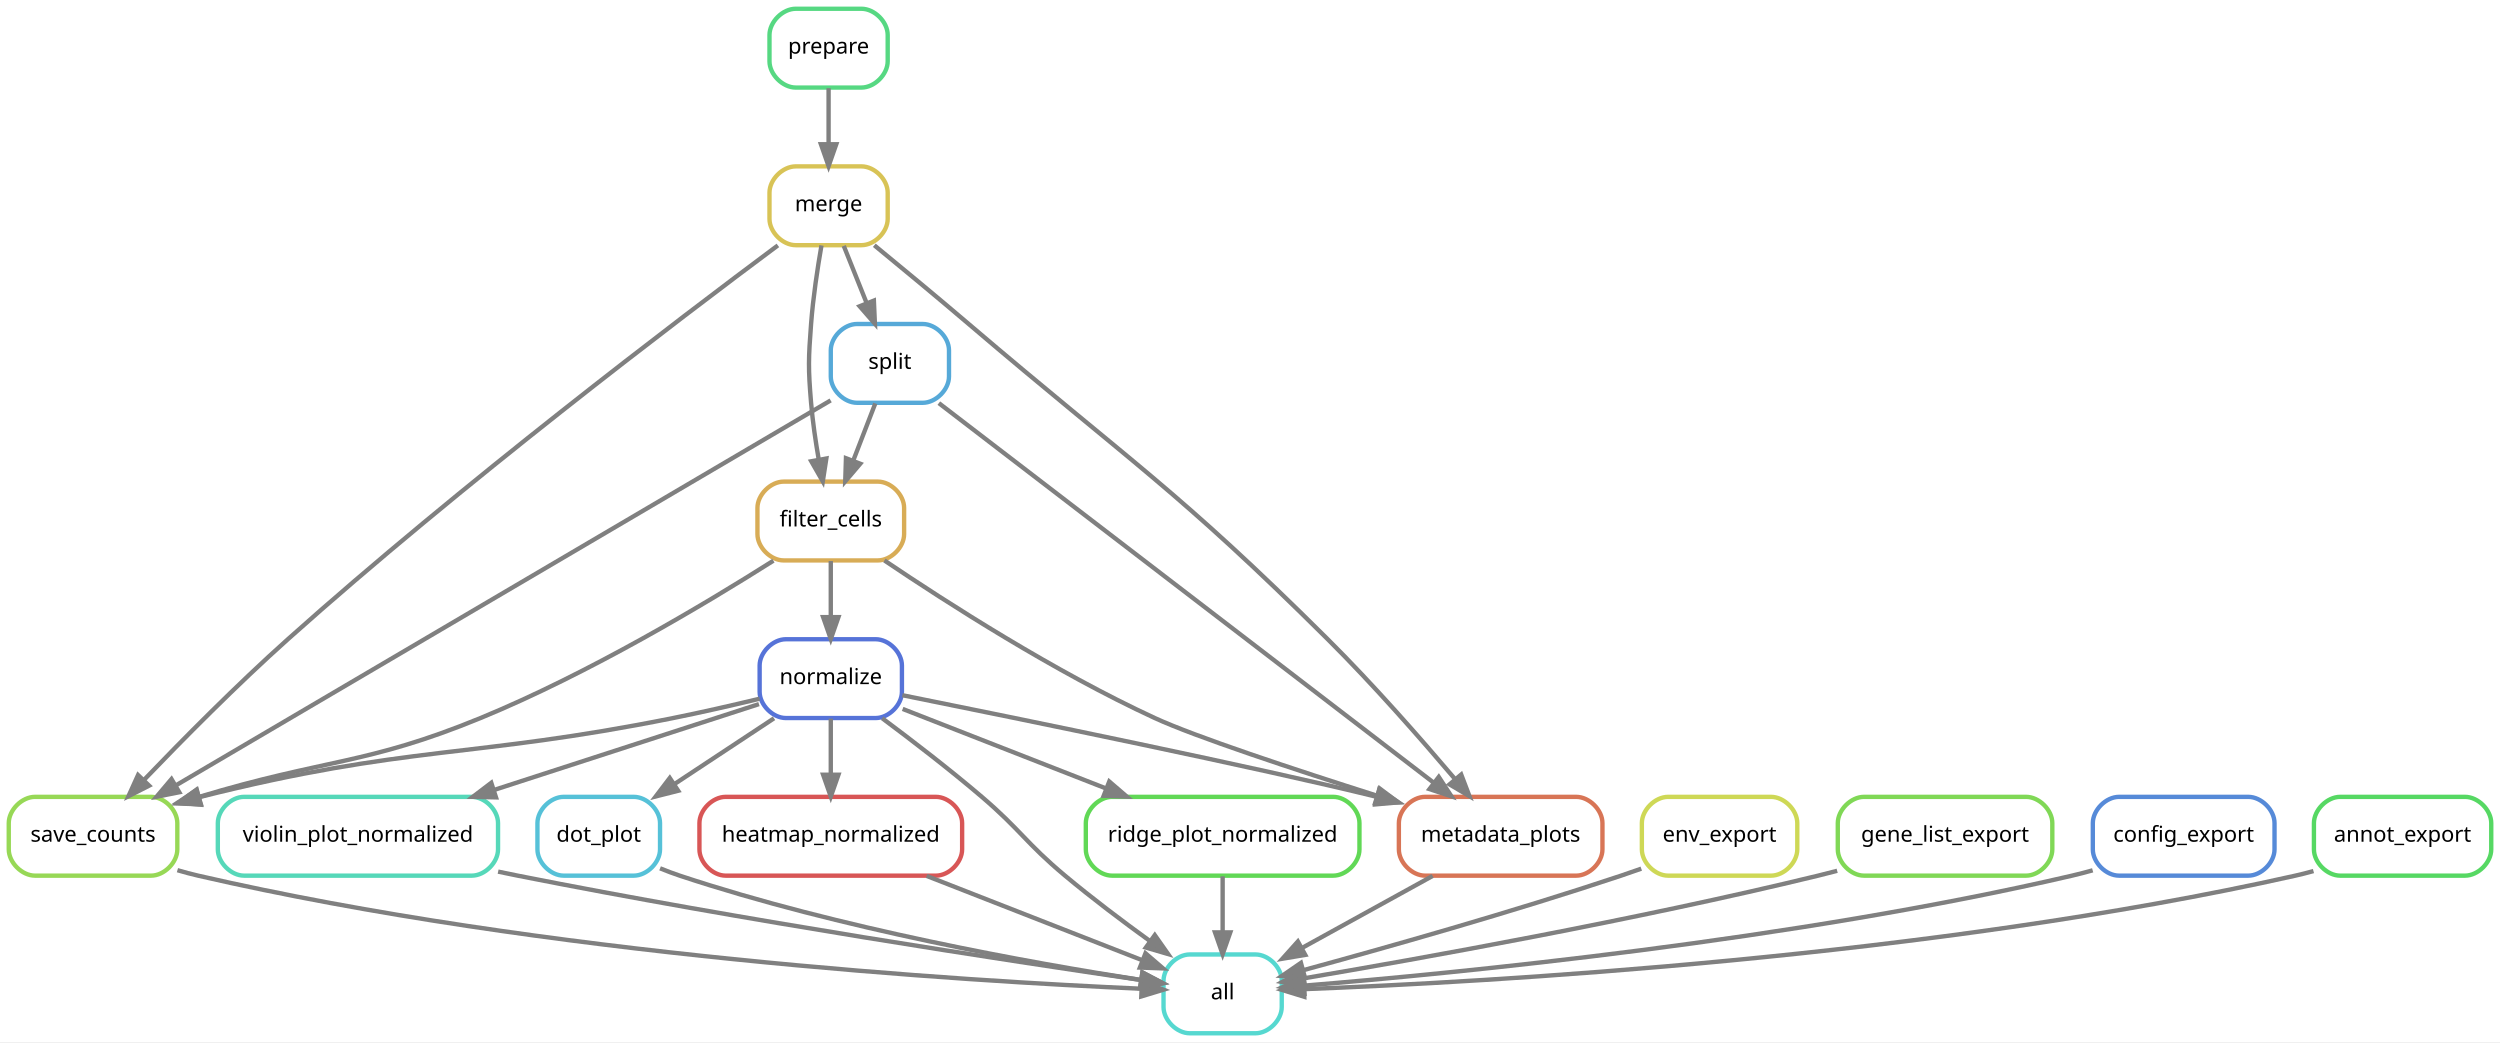
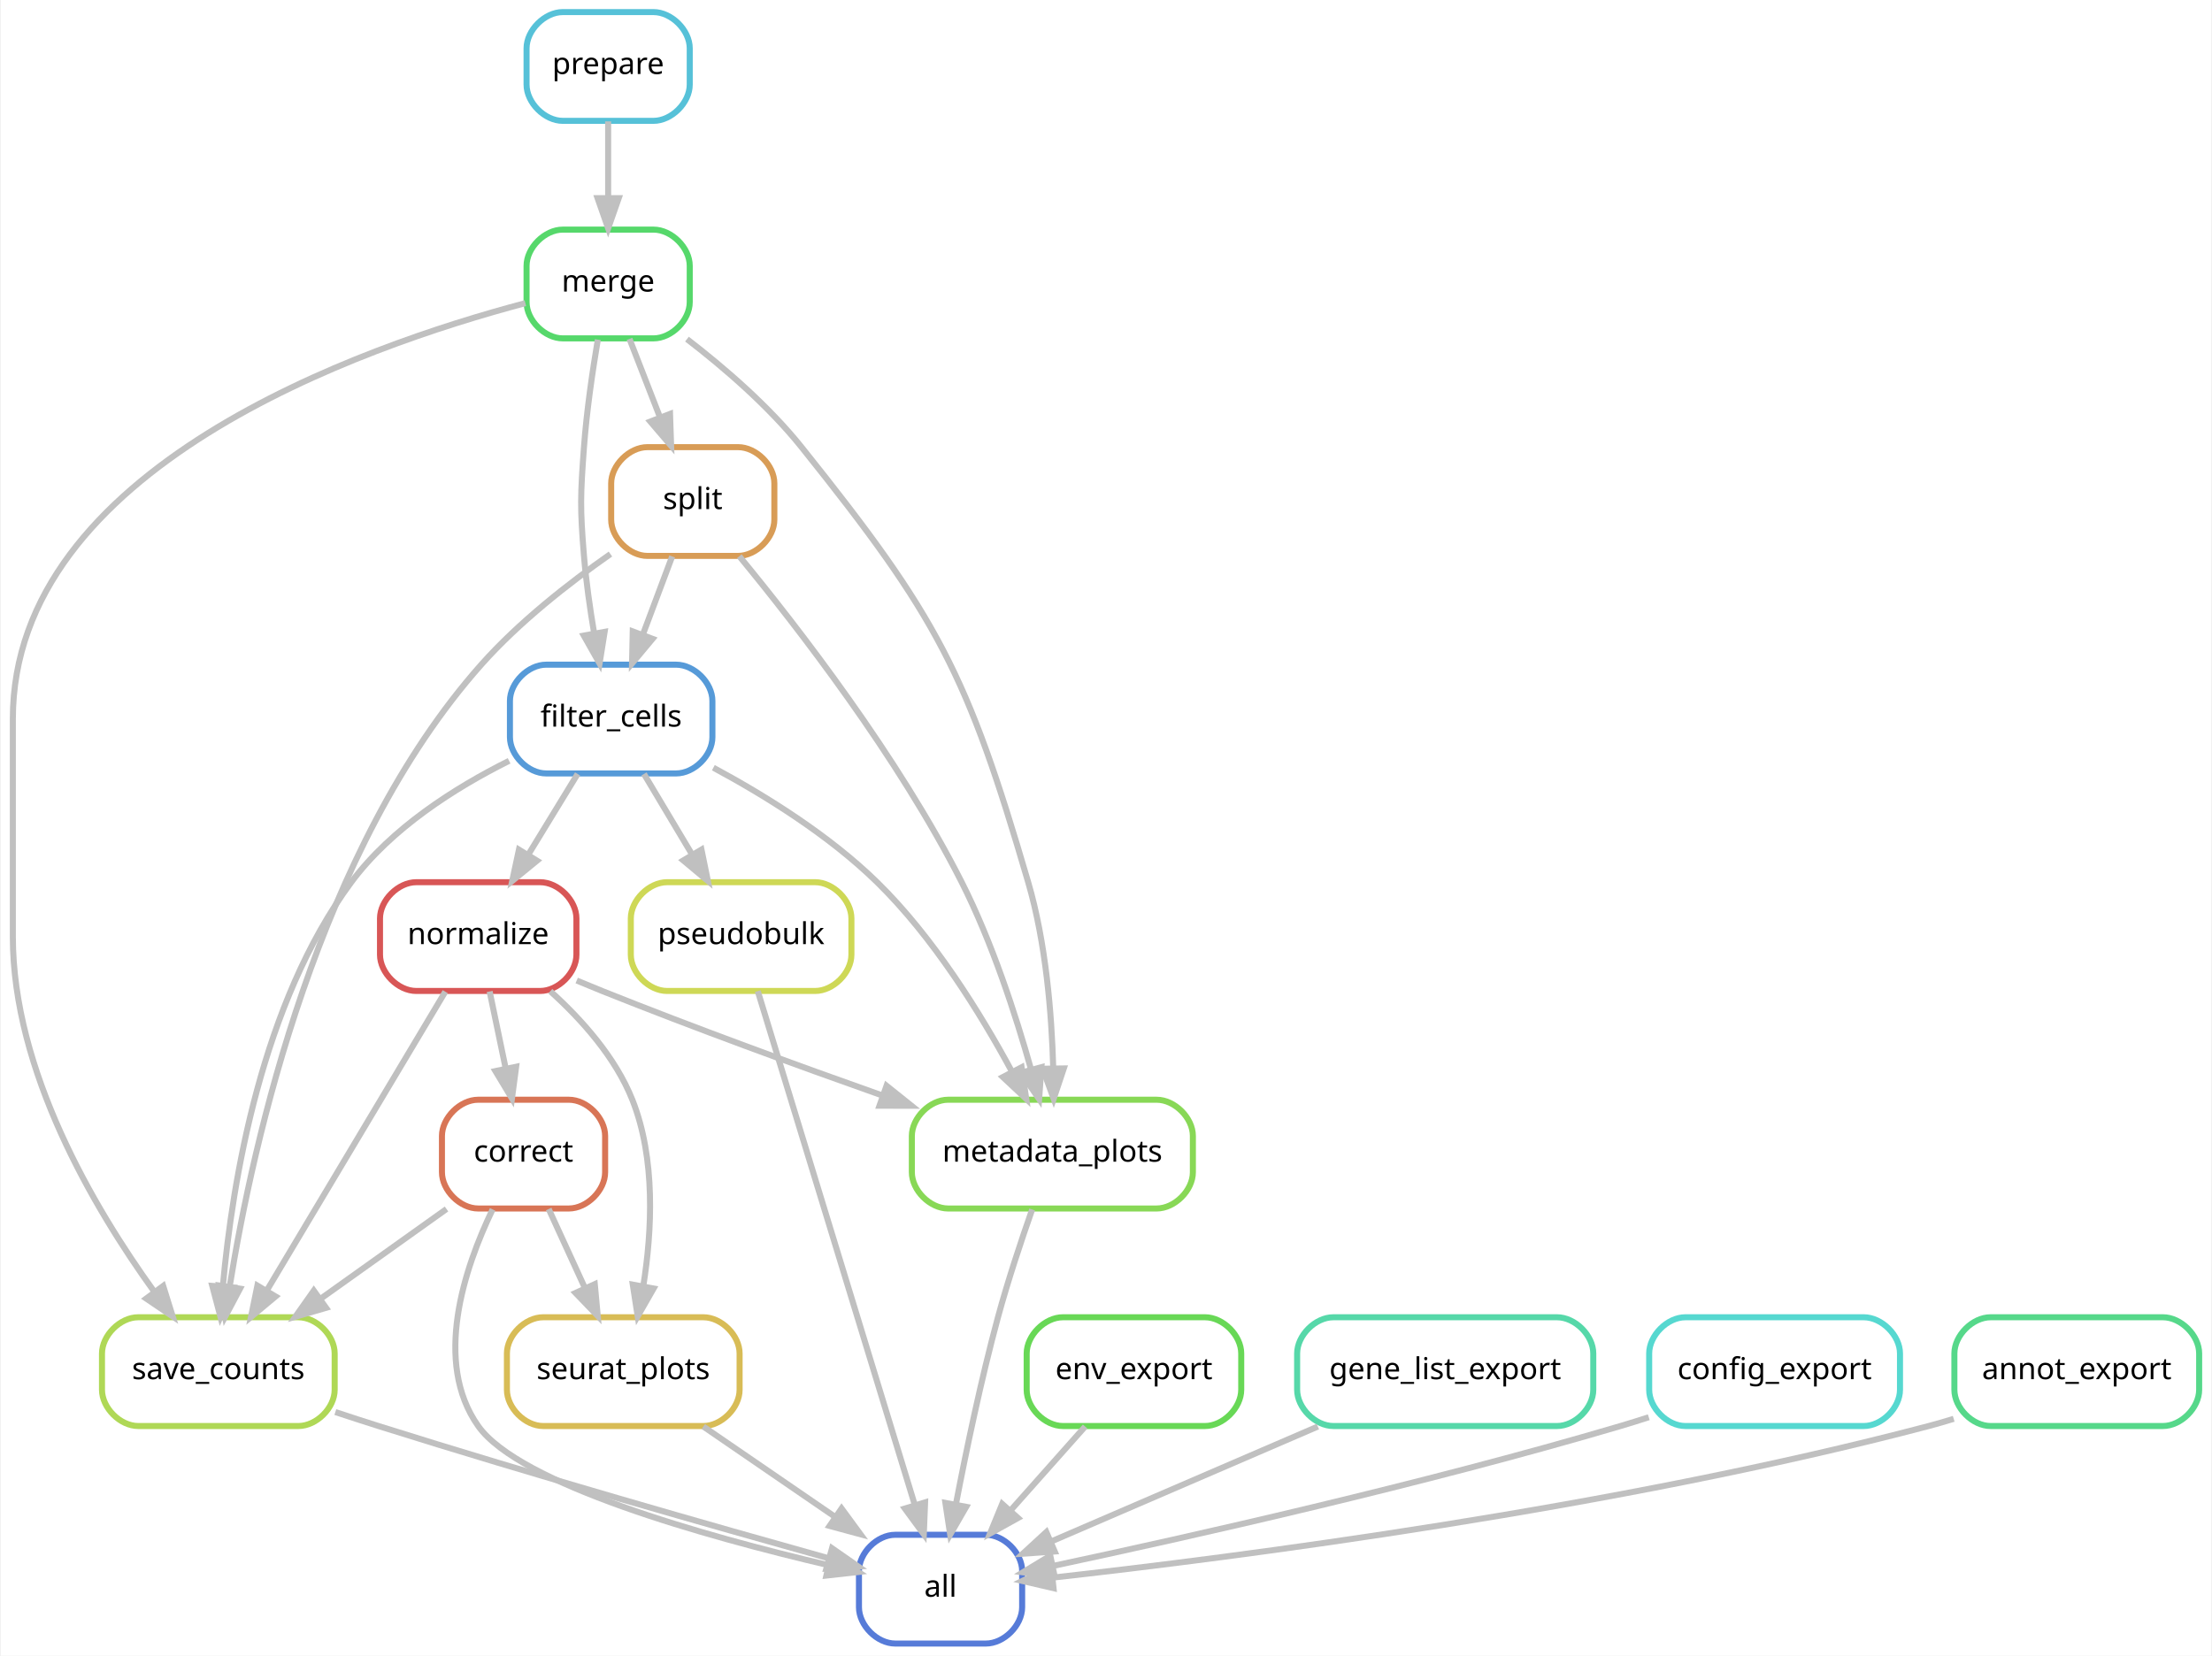
- <svg xmlns="http://www.w3.org/2000/svg" width="1142pt" height="476pt" viewBox="0.00 0.00 1142.00 476.00">
-   <g id="graph0" class="graph" transform="scale(1 1) rotate(0) translate(4 472)">
-     <polygon fill="white" stroke="transparent" points="-4,4 -4,-472 1138,-472 1138,4 -4,4" />
+ <svg xmlns="http://www.w3.org/2000/svg" width="732pt" height="548pt" viewBox="0.00 0.00 731.50 548.00">
+   <g id="graph0" class="graph" transform="scale(1 1) rotate(0) translate(4 544)">
+     <polygon fill="#ffffff" stroke="transparent" points="-4,4 -4,-544 727.5,-544 727.5,4 -4,4" />
    <g id="node1" class="node">
-       <path fill="none" stroke="#56d8d0" stroke-width="2" d="M569.5,-36C569.5,-36 539.5,-36 539.5,-36 533.5,-36 527.5,-30 527.5,-24 527.5,-24 527.5,-12 527.5,-12 527.5,-6 533.5,0 539.5,0 539.5,0 569.5,0 569.5,0 575.5,0 581.5,-6 581.5,-12 581.5,-12 581.5,-24 581.5,-24 581.5,-30 575.5,-36 569.5,-36" />
-       <text text-anchor="middle" x="554.5" y="-15.5" font-family="sans" font-size="10.00">all</text>
+       <path fill="none" stroke="#567bd8" stroke-width="2" d="M322,-36C322,-36 292,-36 292,-36 286,-36 280,-30 280,-24 280,-24 280,-12 280,-12 280,-6 286,0 292,0 292,0 322,0 322,0 328,0 334,-6 334,-12 334,-12 334,-24 334,-24 334,-30 328,-36 322,-36" />
+       <text text-anchor="middle" x="307" y="-15.5" font-family="sans" font-size="10.00" fill="#000000">all</text>
    </g>
    <g id="node2" class="node">
-       <path fill="none" stroke="#5673d8" stroke-width="2" d="M396,-180C396,-180 355,-180 355,-180 349,-180 343,-174 343,-168 343,-168 343,-156 343,-156 343,-150 349,-144 355,-144 355,-144 396,-144 396,-144 402,-144 408,-150 408,-156 408,-156 408,-168 408,-168 408,-174 402,-180 396,-180" />
-       <text text-anchor="middle" x="375.5" y="-159.5" font-family="sans" font-size="10.00">normalize</text>
+       <path fill="none" stroke="#d87556" stroke-width="2" d="M184,-180C184,-180 154,-180 154,-180 148,-180 142,-174 142,-168 142,-168 142,-156 142,-156 142,-150 148,-144 154,-144 154,-144 184,-144 184,-144 190,-144 196,-150 196,-156 196,-156 196,-168 196,-168 196,-174 190,-180 184,-180" />
+       <text text-anchor="middle" x="169" y="-159.5" font-family="sans" font-size="10.00" fill="#000000">correct</text>
+     </g>
+     <g id="edge1" class="edge">
+       <path fill="none" stroke="#c0c0c0" stroke-width="2" d="M158.767,-143.701C149.372,-124.179 138.996,-93.207 154,-72 167.648,-52.709 229.127,-35.509 269.877,-25.946" />
+       <polygon fill="#c0c0c0" stroke="#c0c0c0" stroke-width="2" points="270.784,-29.329 279.749,-23.682 269.22,-22.506 270.784,-29.329" />
+     </g>
+     <g id="node8" class="node">
+       <path fill="none" stroke="#afd856" stroke-width="2" d="M94.5,-108C94.5,-108 41.5,-108 41.5,-108 35.5,-108 29.5,-102 29.5,-96 29.5,-96 29.5,-84 29.5,-84 29.5,-78 35.5,-72 41.5,-72 41.5,-72 94.5,-72 94.5,-72 100.5,-72 106.5,-78 106.5,-84 106.5,-84 106.5,-96 106.5,-96 106.5,-102 100.5,-108 94.5,-108" />
+       <text text-anchor="middle" x="68" y="-87.5" font-family="sans" font-size="10.00" fill="#000000">save_counts</text>
+     </g>
+     <g id="edge17" class="edge">
+       <path fill="none" stroke="#c0c0c0" stroke-width="2" d="M143.513,-143.831C130.834,-134.793 115.34,-123.748 101.695,-114.02" />
+       <polygon fill="#c0c0c0" stroke="#c0c0c0" stroke-width="2" points="103.653,-111.118 93.478,-108.163 99.59,-116.818 103.653,-111.118" />
+     </g>
+     <g id="node11" class="node">
+       <path fill="none" stroke="#d8bc56" stroke-width="2" d="M228.5,-108C228.5,-108 175.5,-108 175.5,-108 169.5,-108 163.5,-102 163.5,-96 163.5,-96 163.5,-84 163.5,-84 163.5,-78 169.5,-72 175.5,-72 175.5,-72 228.5,-72 228.5,-72 234.5,-72 240.5,-78 240.5,-84 240.5,-84 240.5,-96 240.5,-96 240.5,-102 234.5,-108 228.5,-108" />
+       <text text-anchor="middle" x="202" y="-87.5" font-family="sans" font-size="10.00" fill="#000000">seurat_plots</text>
+     </g>
+     <g id="edge27" class="edge">
+       <path fill="none" stroke="#c0c0c0" stroke-width="2" d="M177.327,-143.831C180.973,-135.877 185.331,-126.369 189.363,-117.572" />
+       <polygon fill="#c0c0c0" stroke="#c0c0c0" stroke-width="2" points="192.576,-118.962 193.561,-108.413 186.212,-116.046 192.576,-118.962" />
+     </g>
+     <g id="node3" class="node">
+       <path fill="none" stroke="#d85656" stroke-width="2" d="M174.5,-252C174.5,-252 133.5,-252 133.5,-252 127.5,-252 121.5,-246 121.5,-240 121.5,-240 121.5,-228 121.5,-228 121.5,-222 127.5,-216 133.5,-216 133.5,-216 174.5,-216 174.5,-216 180.5,-216 186.5,-222 186.5,-228 186.5,-228 186.5,-240 186.5,-240 186.5,-246 180.5,-252 174.5,-252" />
+       <text text-anchor="middle" x="154" y="-231.5" font-family="sans" font-size="10.00" fill="#000000">normalize</text>
+     </g>
+     <g id="edge10" class="edge">
+       <path fill="none" stroke="#c0c0c0" stroke-width="2" d="M157.785,-215.831C159.389,-208.131 161.297,-198.974 163.08,-190.417" />
+       <polygon fill="#c0c0c0" stroke="#c0c0c0" stroke-width="2" points="166.551,-190.917 165.164,-180.413 159.698,-189.489 166.551,-190.917" />
+     </g>
+     <g id="edge16" class="edge">
+       <path fill="none" stroke="#c0c0c0" stroke-width="2" d="M143.108,-215.762C128.181,-190.768 101.261,-145.692 84.03,-116.841" />
+       <polygon fill="#c0c0c0" stroke="#c0c0c0" stroke-width="2" points="86.936,-114.88 78.803,-108.09 80.926,-118.47 86.936,-114.88" />
+     </g>
+     <g id="node9" class="node">
+       <path fill="none" stroke="#88d856" stroke-width="2" d="M378.5,-180C378.5,-180 309.5,-180 309.5,-180 303.5,-180 297.5,-174 297.5,-168 297.5,-168 297.5,-156 297.5,-156 297.5,-150 303.5,-144 309.5,-144 309.5,-144 378.5,-144 378.5,-144 384.5,-144 390.5,-150 390.5,-156 390.5,-156 390.5,-168 390.5,-168 390.5,-174 384.5,-180 378.5,-180" />
+       <text text-anchor="middle" x="344" y="-159.5" font-family="sans" font-size="10.00" fill="#000000">metadata_plots</text>
+     </g>
+     <g id="edge22" class="edge">
+       <path fill="none" stroke="#c0c0c0" stroke-width="2" d="M186.592,-219.46C189.426,-218.266 192.257,-217.098 195,-216 225.391,-203.837 259.716,-191.316 287.754,-181.397" />
+       <polygon fill="#c0c0c0" stroke="#c0c0c0" stroke-width="2" points="289.123,-184.626 297.392,-178.002 286.797,-178.023 289.123,-184.626" />
+     </g>
+     <g id="edge26" class="edge">
+       <path fill="none" stroke="#c0c0c0" stroke-width="2" d="M177.849,-215.928C188.294,-206.504 199.426,-194.02 205,-180 212.774,-160.448 211.544,-136.579 208.63,-118.336" />
+       <polygon fill="#c0c0c0" stroke="#c0c0c0" stroke-width="2" points="212.038,-117.516 206.774,-108.32 205.155,-118.791 212.038,-117.516" />
+     </g>
+     <g id="node4" class="node">
+       <path fill="none" stroke="#569ad8" stroke-width="2" d="M219.5,-324C219.5,-324 176.5,-324 176.5,-324 170.5,-324 164.5,-318 164.5,-312 164.5,-312 164.5,-300 164.5,-300 164.5,-294 170.5,-288 176.5,-288 176.5,-288 219.5,-288 219.5,-288 225.5,-288 231.5,-294 231.5,-300 231.5,-300 231.5,-312 231.5,-312 231.5,-318 225.5,-324 219.5,-324" />
+       <text text-anchor="middle" x="198" y="-303.5" font-family="sans" font-size="10.00" fill="#000000">filter_cells</text>
+     </g>
+     <g id="edge11" class="edge">
+       <path fill="none" stroke="#c0c0c0" stroke-width="2" d="M186.897,-287.831C181.933,-279.708 175.978,-269.964 170.507,-261.012" />
+       <polygon fill="#c0c0c0" stroke="#c0c0c0" stroke-width="2" points="173.454,-259.121 165.253,-252.413 167.481,-262.771 173.454,-259.121" />
+     </g>
+     <g id="edge20" class="edge">
+       <path fill="none" stroke="#c0c0c0" stroke-width="2" d="M164.223,-292.175C146.264,-283.209 125.224,-269.849 112,-252 82.333,-211.958 72.667,-153.131 69.519,-118.479" />
+       <polygon fill="#c0c0c0" stroke="#c0c0c0" stroke-width="2" points="72.979,-117.828 68.709,-108.132 66,-118.375 72.979,-117.828" />
+     </g>
+     <g id="edge21" class="edge">
+       <path fill="none" stroke="#c0c0c0" stroke-width="2" d="M231.814,-289.902C249.308,-280.485 270.239,-267.417 286,-252 304.643,-233.764 320.272,-208.485 330.591,-189.36" />
+       <polygon fill="#c0c0c0" stroke="#c0c0c0" stroke-width="2" points="333.819,-190.74 335.356,-180.257 327.617,-187.494 333.819,-190.74" />
+     </g>
+     <g id="node10" class="node">
+       <path fill="none" stroke="#ced856" stroke-width="2" d="M265.5,-252C265.5,-252 216.5,-252 216.5,-252 210.5,-252 204.5,-246 204.5,-240 204.5,-240 204.5,-228 204.5,-228 204.5,-222 210.5,-216 216.5,-216 216.5,-216 265.5,-216 265.5,-216 271.5,-216 277.5,-222 277.5,-228 277.5,-228 277.5,-240 277.5,-240 277.5,-246 271.5,-252 265.5,-252" />
+       <text text-anchor="middle" x="241" y="-231.5" font-family="sans" font-size="10.00" fill="#000000">pseudobulk</text>
+     </g>
+     <g id="edge25" class="edge">
+       <path fill="none" stroke="#c0c0c0" stroke-width="2" d="M208.851,-287.831C213.702,-279.708 219.522,-269.964 224.868,-261.012" />
+       <polygon fill="#c0c0c0" stroke="#c0c0c0" stroke-width="2" points="227.881,-262.793 230.003,-252.413 221.871,-259.204 227.881,-262.793" />
+     </g>
+     <g id="node5" class="node">
+       <path fill="none" stroke="#56d86b" stroke-width="2" d="M212,-468C212,-468 182,-468 182,-468 176,-468 170,-462 170,-456 170,-456 170,-444 170,-444 170,-438 176,-432 182,-432 182,-432 212,-432 212,-432 218,-432 224,-438 224,-444 224,-444 224,-456 224,-456 224,-462 218,-468 212,-468" />
+       <text text-anchor="middle" x="197" y="-447.5" font-family="sans" font-size="10.00" fill="#000000">merge</text>
+     </g>
+     <g id="edge12" class="edge">
+       <path fill="none" stroke="#c0c0c0" stroke-width="2" d="M193.585,-431.58C191.829,-421.177 189.877,-407.909 189,-396 187.824,-380.043 187.68,-375.945 189,-360 189.695,-351.608 190.986,-342.558 192.379,-334.309" />
+       <polygon fill="#c0c0c0" stroke="#c0c0c0" stroke-width="2" points="195.835,-334.861 194.159,-324.4 188.946,-333.623 195.835,-334.861" />
+     </g>
+     <g id="node7" class="node">
+       <path fill="none" stroke="#d89c56" stroke-width="2" d="M240,-396C240,-396 210,-396 210,-396 204,-396 198,-390 198,-384 198,-384 198,-372 198,-372 198,-366 204,-360 210,-360 210,-360 240,-360 240,-360 246,-360 252,-366 252,-372 252,-372 252,-384 252,-384 252,-390 246,-396 240,-396" />
+       <text text-anchor="middle" x="225" y="-375.5" font-family="sans" font-size="10.00" fill="#000000">split</text>
+     </g>
+     <g id="edge15" class="edge">
+       <path fill="none" stroke="#c0c0c0" stroke-width="2" d="M204.066,-431.831C207.126,-423.962 210.778,-414.571 214.168,-405.853" />
+       <polygon fill="#c0c0c0" stroke="#c0c0c0" stroke-width="2" points="217.477,-407.002 217.839,-396.413 210.953,-404.465 217.477,-407.002" />
+     </g>
+     <g id="edge19" class="edge">
+       <path fill="none" stroke="#c0c0c0" stroke-width="2" d="M169.608,-443.661C115.478,-429.332 0,-389.034 0,-306 0,-306 0,-306 0,-234 0,-189.594 26.768,-144.225 46.715,-116.581" />
+       <polygon fill="#c0c0c0" stroke="#c0c0c0" stroke-width="2" points="49.749,-118.365 52.909,-108.252 44.133,-114.188 49.749,-118.365" />
+     </g>
+     <g id="edge23" class="edge">
+       <path fill="none" stroke="#c0c0c0" stroke-width="2" d="M223.081,-431.761C235.599,-422.123 250.189,-409.506 261,-396 306.096,-339.667 315.752,-321.261 336,-252 341.86,-231.956 343.788,-208.421 344.29,-190.446" />
+       <polygon fill="#c0c0c0" stroke="#c0c0c0" stroke-width="2" points="347.791,-190.364 344.44,-180.314 340.792,-190.261 347.791,-190.364" />
+     </g>
+     <g id="node6" class="node">
+       <path fill="none" stroke="#56c1d8" stroke-width="2" d="M212,-540C212,-540 182,-540 182,-540 176,-540 170,-534 170,-528 170,-528 170,-516 170,-516 170,-510 176,-504 182,-504 182,-504 212,-504 212,-504 218,-504 224,-510 224,-516 224,-516 224,-528 224,-528 224,-534 218,-540 212,-540" />
+       <text text-anchor="middle" x="197" y="-519.5" font-family="sans" font-size="10.00" fill="#000000">prepare</text>
+     </g>
+     <g id="edge14" class="edge">
+       <path fill="none" stroke="#c0c0c0" stroke-width="2" d="M197,-503.831C197,-496.131 197,-486.974 197,-478.417" />
+       <polygon fill="#c0c0c0" stroke="#c0c0c0" stroke-width="2" points="200.5,-478.413 197,-468.413 193.5,-478.413 200.5,-478.413" />
+     </g>
+     <g id="edge13" class="edge">
+       <path fill="none" stroke="#c0c0c0" stroke-width="2" d="M218.187,-359.831C215.236,-351.962 211.714,-342.571 208.445,-333.853" />
+       <polygon fill="#c0c0c0" stroke="#c0c0c0" stroke-width="2" points="211.693,-332.548 204.905,-324.413 205.139,-335.005 211.693,-332.548" />
+     </g>
+     <g id="edge18" class="edge">
+       <path fill="none" stroke="#c0c0c0" stroke-width="2" d="M197.76,-360.613C183.913,-350.923 167.432,-338.003 155,-324 100.96,-263.133 79.387,-165.642 71.728,-118.016" />
+       <polygon fill="#c0c0c0" stroke="#c0c0c0" stroke-width="2" points="75.184,-117.464 70.221,-108.103 68.264,-118.516 75.184,-117.464" />
+     </g>
+     <g id="edge24" class="edge">
+       <path fill="none" stroke="#c0c0c0" stroke-width="2" d="M240.404,-359.892C259.793,-336.35 293.084,-293.343 314,-252 324.053,-232.128 331.856,-208.14 336.981,-189.928" />
+       <polygon fill="#c0c0c0" stroke="#c0c0c0" stroke-width="2" points="340.377,-190.775 339.618,-180.208 333.622,-188.943 340.377,-190.775" />
+     </g>
+     <g id="edge4" class="edge">
+       <path fill="none" stroke="#c0c0c0" stroke-width="2" d="M106.721,-76.626C111.519,-75.035 116.365,-73.459 121,-72 172.305,-55.849 232.115,-38.799 269.77,-28.278" />
+       <polygon fill="#c0c0c0" stroke="#c0c0c0" stroke-width="2" points="271.084,-31.546 279.778,-25.491 269.206,-24.802 271.084,-31.546" />
+     </g>
+     <g id="edge9" class="edge">
+       <path fill="none" stroke="#c0c0c0" stroke-width="2" d="M337.311,-143.664C333.671,-133.286 329.26,-120.017 326,-108 320.434,-87.482 315.519,-63.966 312.083,-46.118" />
+       <polygon fill="#c0c0c0" stroke="#c0c0c0" stroke-width="2" points="315.481,-45.252 310.19,-36.073 308.602,-46.548 315.481,-45.252" />
    </g>
    <g id="edge5" class="edge">
-       <path fill="none" stroke="grey" stroke-width="2" d="M398.97,-143.92C412.55,-133.8 429.8,-120.55 444.5,-108 462.19,-92.89 464.65,-86.92 482.5,-72 494.79,-61.73 508.87,-51.12 521.3,-42.13" />
-       <polygon fill="grey" stroke="grey" stroke-width="2" points="523.51,-44.85 529.6,-36.18 519.43,-39.16 523.51,-44.85" />
+       <path fill="none" stroke="#c0c0c0" stroke-width="2" d="M246.514,-215.956C258.039,-178.235 284.75,-90.819 298.493,-45.84" />
+       <polygon fill="#c0c0c0" stroke="#c0c0c0" stroke-width="2" points="301.881,-46.731 301.456,-36.145 295.186,-44.686 301.881,-46.731" />
    </g>
-     <g id="node7" class="node">
-       <path fill="none" stroke="#97d856" stroke-width="2" d="M65,-108C65,-108 12,-108 12,-108 6,-108 0,-102 0,-96 0,-96 0,-84 0,-84 0,-78 6,-72 12,-72 12,-72 65,-72 65,-72 71,-72 77,-78 77,-84 77,-84 77,-96 77,-96 77,-102 71,-108 65,-108" />
-       <text text-anchor="middle" x="38.5" y="-87.5" font-family="sans" font-size="10.00">save_counts</text>
-     </g>
-     <g id="edge17" class="edge">
-       <path fill="none" stroke="grey" stroke-width="2" d="M342.99,-152.83C330.66,-149.86 316.47,-146.6 303.5,-144 210.74,-125.38 182.94,-131.95 86.92,-107.84" />
-       <polygon fill="grey" stroke="grey" stroke-width="2" points="87.65,-104.41 77.09,-105.33 85.91,-111.19 87.65,-104.41" />
-     </g>
-     <g id="node8" class="node">
-       <path fill="none" stroke="#d87556" stroke-width="2" d="M716,-108C716,-108 647,-108 647,-108 641,-108 635,-102 635,-96 635,-96 635,-84 635,-84 635,-78 641,-72 647,-72 647,-72 716,-72 716,-72 722,-72 728,-78 728,-84 728,-84 728,-96 728,-96 728,-102 722,-108 716,-108" />
-       <text text-anchor="middle" x="681.5" y="-87.5" font-family="sans" font-size="10.00">metadata_plots</text>
-     </g>
-     <g id="edge21" class="edge">
-       <path fill="none" stroke="grey" stroke-width="2" d="M408.19,-154.43C462.61,-143.45 570.45,-121.42 624.98,-107.98" />
-       <polygon fill="grey" stroke="grey" stroke-width="2" points="625.99,-111.33 634.83,-105.49 624.28,-104.55 625.99,-111.33" />
-     </g>
-     <g id="node9" class="node">
-       <path fill="none" stroke="#61d856" stroke-width="2" d="M605,-108C605,-108 504,-108 504,-108 498,-108 492,-102 492,-96 492,-96 492,-84 492,-84 492,-78 498,-72 504,-72 504,-72 605,-72 605,-72 611,-72 617,-78 617,-84 617,-84 617,-96 617,-96 617,-102 611,-108 605,-108" />
-       <text text-anchor="middle" x="554.5" y="-87.5" font-family="sans" font-size="10.00">ridge_plot_normalized</text>
-     </g>
-     <g id="edge25" class="edge">
-       <path fill="none" stroke="grey" stroke-width="2" d="M408.33,-148.16C434.29,-138.01 471.05,-123.64 501.21,-111.84" />
-       <polygon fill="grey" stroke="grey" stroke-width="2" points="502.71,-115.01 510.74,-108.11 500.16,-108.49 502.71,-115.01" />
-     </g>
-     <g id="node10" class="node">
-       <path fill="none" stroke="#56d8b9" stroke-width="2" d="M211.5,-108C211.5,-108 107.5,-108 107.5,-108 101.5,-108 95.5,-102 95.5,-96 95.5,-96 95.5,-84 95.5,-84 95.5,-78 101.5,-72 107.5,-72 107.5,-72 211.5,-72 211.5,-72 217.5,-72 223.5,-78 223.5,-84 223.5,-84 223.5,-96 223.5,-96 223.5,-102 217.5,-108 211.5,-108" />
-       <text text-anchor="middle" x="159.5" y="-87.5" font-family="sans" font-size="10.00">violin_plot_normalized</text>
-     </g>
-     <g id="edge26" class="edge">
-       <path fill="none" stroke="grey" stroke-width="2" d="M342.69,-150.37C310.64,-139.98 261.04,-123.91 221.53,-111.1" />
-       <polygon fill="grey" stroke="grey" stroke-width="2" points="222.57,-107.76 211.98,-108.01 220.42,-114.42 222.57,-107.76" />
-     </g>
-     <g id="node11" class="node">
-       <path fill="none" stroke="#56c1d8" stroke-width="2" d="M285.5,-108C285.5,-108 253.5,-108 253.5,-108 247.5,-108 241.5,-102 241.5,-96 241.5,-96 241.5,-84 241.5,-84 241.5,-78 247.5,-72 253.5,-72 253.5,-72 285.5,-72 285.5,-72 291.5,-72 297.5,-78 297.5,-84 297.5,-84 297.5,-96 297.5,-96 297.5,-102 291.5,-108 285.5,-108" />
-       <text text-anchor="middle" x="269.5" y="-87.5" font-family="sans" font-size="10.00">dot_plot</text>
-     </g>
-     <g id="edge27" class="edge">
-       <path fill="none" stroke="grey" stroke-width="2" d="M349.57,-143.88C335.84,-134.81 318.79,-123.55 303.96,-113.76" />
-       <polygon fill="grey" stroke="grey" stroke-width="2" points="305.8,-110.78 295.53,-108.19 301.95,-116.62 305.8,-110.78" />
+     <g id="edge3" class="edge">
+       <path fill="none" stroke="#c0c0c0" stroke-width="2" d="M228.496,-71.831C241.677,-62.793 257.785,-51.748 271.971,-42.02" />
+       <polygon fill="#c0c0c0" stroke="#c0c0c0" stroke-width="2" points="274.245,-44.705 280.512,-36.163 270.286,-38.932 274.245,-44.705" />
    </g>
    <g id="node12" class="node">
-       <path fill="none" stroke="#d85656" stroke-width="2" d="M423.5,-108C423.5,-108 327.5,-108 327.5,-108 321.5,-108 315.5,-102 315.5,-96 315.5,-96 315.5,-84 315.5,-84 315.5,-78 321.5,-72 327.5,-72 327.5,-72 423.5,-72 423.5,-72 429.5,-72 435.5,-78 435.5,-84 435.5,-84 435.5,-96 435.5,-96 435.5,-102 429.5,-108 423.5,-108" />
-       <text text-anchor="middle" x="375.5" y="-87.5" font-family="sans" font-size="10.00">heatmap_normalized</text>
+       <path fill="none" stroke="#68d856" stroke-width="2" d="M394.5,-108C394.5,-108 347.5,-108 347.5,-108 341.5,-108 335.5,-102 335.5,-96 335.5,-96 335.5,-84 335.5,-84 335.5,-78 341.5,-72 347.5,-72 347.5,-72 394.5,-72 394.5,-72 400.5,-72 406.5,-78 406.5,-84 406.5,-84 406.5,-96 406.5,-96 406.5,-102 400.5,-108 394.5,-108" />
+       <text text-anchor="middle" x="371" y="-87.5" font-family="sans" font-size="10.00" fill="#000000">env_export</text>
    </g>
-     <g id="edge28" class="edge">
-       <path fill="none" stroke="grey" stroke-width="2" d="M375.5,-143.7C375.5,-135.98 375.5,-126.71 375.5,-118.11" />
-       <polygon fill="grey" stroke="grey" stroke-width="2" points="379,-118.1 375.5,-108.1 372,-118.1 379,-118.1" />
+     <g id="edge2" class="edge">
+       <path fill="none" stroke="#c0c0c0" stroke-width="2" d="M354.85,-71.831C347.328,-63.369 338.243,-53.149 330.02,-43.897" />
+       <polygon fill="#c0c0c0" stroke="#c0c0c0" stroke-width="2" points="332.627,-41.562 323.367,-36.413 327.395,-46.213 332.627,-41.562" />
    </g>
-     <g id="node3" class="node">
-       <path fill="none" stroke="#d8ac56" stroke-width="2" d="M397,-252C397,-252 354,-252 354,-252 348,-252 342,-246 342,-240 342,-240 342,-228 342,-228 342,-222 348,-216 354,-216 354,-216 397,-216 397,-216 403,-216 409,-222 409,-228 409,-228 409,-240 409,-240 409,-246 403,-252 397,-252" />
-       <text text-anchor="middle" x="375.5" y="-231.5" font-family="sans" font-size="10.00">filter_cells</text>
+     <g id="node13" class="node">
+       <path fill="none" stroke="#56d8a9" stroke-width="2" d="M511,-108C511,-108 437,-108 437,-108 431,-108 425,-102 425,-96 425,-96 425,-84 425,-84 425,-78 431,-72 437,-72 437,-72 511,-72 511,-72 517,-72 523,-78 523,-84 523,-84 523,-96 523,-96 523,-102 517,-108 511,-108" />
+       <text text-anchor="middle" x="474" y="-87.5" font-family="sans" font-size="10.00" fill="#000000">gene_list_export</text>
    </g>
-     <g id="edge12" class="edge">
-       <path fill="none" stroke="grey" stroke-width="2" d="M375.5,-215.7C375.5,-207.98 375.5,-198.71 375.5,-190.11" />
-       <polygon fill="grey" stroke="grey" stroke-width="2" points="379,-190.1 375.5,-180.1 372,-190.1 379,-190.1" />
+     <g id="edge6" class="edge">
+       <path fill="none" stroke="#c0c0c0" stroke-width="2" d="M431.859,-71.831C404.698,-60.121 369.727,-45.044 343.708,-33.826" />
+       <polygon fill="#c0c0c0" stroke="#c0c0c0" stroke-width="2" points="344.777,-30.476 334.209,-29.731 342.006,-36.904 344.777,-30.476" />
    </g>
-     <g id="edge20" class="edge">
-       <path fill="none" stroke="grey" stroke-width="2" d="M349.29,-215.88C318.36,-196.28 264.89,-164.3 215.5,-144 163.24,-122.52 145.1,-125.55 86.89,-107.97" />
-       <polygon fill="grey" stroke="grey" stroke-width="2" points="87.78,-104.58 77.2,-104.96 85.71,-111.26 87.78,-104.58" />
+     <g id="node14" class="node">
+       <path fill="none" stroke="#56d8d0" stroke-width="2" d="M612.5,-108C612.5,-108 553.5,-108 553.5,-108 547.5,-108 541.5,-102 541.5,-96 541.5,-96 541.5,-84 541.5,-84 541.5,-78 547.5,-72 553.5,-72 553.5,-72 612.5,-72 612.5,-72 618.5,-72 624.5,-78 624.5,-84 624.5,-84 624.5,-96 624.5,-96 624.5,-102 618.5,-108 612.5,-108" />
+       <text text-anchor="middle" x="583" y="-87.5" font-family="sans" font-size="10.00" fill="#000000">config_export</text>
    </g>
-     <g id="edge24" class="edge">
-       <path fill="none" stroke="grey" stroke-width="2" d="M399.99,-215.99C428.62,-196.66 477.9,-165.05 523.5,-144 541.89,-135.51 587.41,-120.46 624.9,-108.56" />
-       <polygon fill="grey" stroke="grey" stroke-width="2" points="626.25,-111.8 634.73,-105.45 624.14,-105.13 626.25,-111.8" />
+     <g id="edge8" class="edge">
+       <path fill="none" stroke="#c0c0c0" stroke-width="2" d="M541.367,-74.91C538.209,-73.887 535.062,-72.905 532,-72 466.596,-52.666 388.984,-35.226 344.121,-25.671" />
+       <polygon fill="#c0c0c0" stroke="#c0c0c0" stroke-width="2" points="344.763,-22.23 334.255,-23.585 343.315,-29.078 344.763,-22.23" />
    </g>
-     <g id="node4" class="node">
-       <path fill="none" stroke="#d8c356" stroke-width="2" d="M389.5,-396C389.5,-396 359.5,-396 359.5,-396 353.5,-396 347.5,-390 347.5,-384 347.5,-384 347.5,-372 347.5,-372 347.5,-366 353.5,-360 359.5,-360 359.5,-360 389.5,-360 389.5,-360 395.5,-360 401.5,-366 401.5,-372 401.5,-372 401.5,-384 401.5,-384 401.5,-390 395.5,-396 389.5,-396" />
-       <text text-anchor="middle" x="374.5" y="-375.5" font-family="sans" font-size="10.00">merge</text>
-     </g>
-     <g id="edge13" class="edge">
-       <path fill="none" stroke="grey" stroke-width="2" d="M371.25,-359.89C369.45,-349.54 367.41,-336.06 366.5,-324 365.3,-308.04 365.16,-303.94 366.5,-288 367.22,-279.5 368.57,-270.31 370.01,-262.01" />
-       <polygon fill="grey" stroke="grey" stroke-width="2" points="373.47,-262.56 371.85,-252.09 366.59,-261.29 373.47,-262.56" />
-     </g>
-     <g id="node6" class="node">
-       <path fill="none" stroke="#56a9d8" stroke-width="2" d="M417.5,-324C417.5,-324 387.5,-324 387.5,-324 381.5,-324 375.5,-318 375.5,-312 375.5,-312 375.5,-300 375.5,-300 375.5,-294 381.5,-288 387.5,-288 387.5,-288 417.5,-288 417.5,-288 423.5,-288 429.5,-294 429.5,-300 429.5,-300 429.5,-312 429.5,-312 429.5,-318 423.5,-324 417.5,-324" />
-       <text text-anchor="middle" x="402.5" y="-303.5" font-family="sans" font-size="10.00">split</text>
-     </g>
-     <g id="edge16" class="edge">
-       <path fill="none" stroke="grey" stroke-width="2" d="M381.42,-359.7C384.57,-351.81 388.38,-342.3 391.88,-333.55" />
-       <polygon fill="grey" stroke="grey" stroke-width="2" points="395.19,-334.69 395.66,-324.1 388.69,-332.09 395.19,-334.69" />
-     </g>
-     <g id="edge18" class="edge">
-       <path fill="none" stroke="grey" stroke-width="2" d="M351.33,-359.9C306.74,-326.69 206.43,-250.54 127.5,-180 104.26,-159.23 79.29,-133.98 61.73,-115.69" />
-       <polygon fill="grey" stroke="grey" stroke-width="2" points="64.12,-113.12 54.69,-108.31 59.06,-117.96 64.12,-113.12" />
-     </g>
-     <g id="edge22" class="edge">
-       <path fill="none" stroke="grey" stroke-width="2" d="M395.38,-359.96C407.95,-349.65 424.23,-336.17 438.5,-324 512.31,-261.06 533.73,-248.4 602.5,-180 623.21,-159.41 645.13,-134.42 660.62,-116.17" />
-       <polygon fill="grey" stroke="grey" stroke-width="2" points="663.48,-118.2 667.25,-108.3 658.13,-113.69 663.48,-118.2" />
-     </g>
-     <g id="node5" class="node">
-       <path fill="none" stroke="#56d882" stroke-width="2" d="M389.5,-468C389.5,-468 359.5,-468 359.5,-468 353.5,-468 347.5,-462 347.5,-456 347.5,-456 347.5,-444 347.5,-444 347.5,-438 353.5,-432 359.5,-432 359.5,-432 389.5,-432 389.5,-432 395.5,-432 401.5,-438 401.5,-444 401.5,-444 401.5,-456 401.5,-456 401.5,-462 395.5,-468 389.5,-468" />
-       <text text-anchor="middle" x="374.5" y="-447.5" font-family="sans" font-size="10.00">prepare</text>
-     </g>
-     <g id="edge15" class="edge">
-       <path fill="none" stroke="grey" stroke-width="2" d="M374.5,-431.7C374.5,-423.98 374.5,-414.71 374.5,-406.11" />
-       <polygon fill="grey" stroke="grey" stroke-width="2" points="378,-406.1 374.5,-396.1 371,-406.1 378,-406.1" />
-     </g>
-     <g id="edge14" class="edge">
-       <path fill="none" stroke="grey" stroke-width="2" d="M395.83,-287.7C392.79,-279.81 389.12,-270.3 385.74,-261.55" />
-       <polygon fill="grey" stroke="grey" stroke-width="2" points="388.96,-260.17 382.1,-252.1 382.43,-262.69 388.96,-260.17" />
-     </g>
-     <g id="edge19" class="edge">
-       <path fill="none" stroke="grey" stroke-width="2" d="M375.44,-289.09C311.37,-251.42 150.26,-156.7 76.47,-113.32" />
-       <polygon fill="grey" stroke="grey" stroke-width="2" points="77.89,-110.1 67.5,-108.05 74.34,-116.13 77.89,-110.1" />
-     </g>
-     <g id="edge23" class="edge">
-       <path fill="none" stroke="grey" stroke-width="2" d="M424.86,-287.85C474.55,-249.74 594.22,-157.95 650.83,-114.52" />
-       <polygon fill="grey" stroke="grey" stroke-width="2" points="653.23,-117.1 659.03,-108.23 648.97,-111.54 653.23,-117.1" />
+     <g id="node15" class="node">
+       <path fill="none" stroke="#56d88a" stroke-width="2" d="M711.5,-108C711.5,-108 654.5,-108 654.5,-108 648.5,-108 642.5,-102 642.5,-96 642.5,-96 642.5,-84 642.5,-84 642.5,-78 648.5,-72 654.5,-72 654.5,-72 711.5,-72 711.5,-72 717.5,-72 723.5,-78 723.5,-84 723.5,-84 723.5,-96 723.5,-96 723.5,-102 717.5,-108 711.5,-108" />
+       <text text-anchor="middle" x="683" y="-87.5" font-family="sans" font-size="10.00" fill="#000000">annot_export</text>
    </g>
    <g id="edge7" class="edge">
-       <path fill="none" stroke="grey" stroke-width="2" d="M77.05,-74.5C80.22,-73.56 83.4,-72.71 86.5,-72 244.16,-35.65 437.69,-23.83 517.45,-20.34" />
-       <polygon fill="grey" stroke="grey" stroke-width="2" points="517.65,-23.83 527.49,-19.91 517.35,-16.84 517.65,-23.83" />
-     </g>
-     <g id="edge6" class="edge">
-       <path fill="none" stroke="grey" stroke-width="2" d="M650.43,-71.88C632.38,-61.93 609.56,-49.35 590.7,-38.95" />
-       <polygon fill="grey" stroke="grey" stroke-width="2" points="592.24,-35.81 581.8,-34.05 588.87,-41.94 592.24,-35.81" />
-     </g>
-     <g id="edge11" class="edge">
-       <path fill="none" stroke="grey" stroke-width="2" d="M554.5,-71.7C554.5,-63.98 554.5,-54.71 554.5,-46.11" />
-       <polygon fill="grey" stroke="grey" stroke-width="2" points="558,-46.1 554.5,-36.1 551,-46.1 558,-46.1" />
-     </g>
-     <g id="edge9" class="edge">
-       <path fill="none" stroke="grey" stroke-width="2" d="M223.54,-73.84C226.57,-73.2 229.56,-72.58 232.5,-72 334.99,-51.65 456.93,-33.12 517.1,-24.34" />
-       <polygon fill="grey" stroke="grey" stroke-width="2" points="517.86,-27.77 527.25,-22.87 516.85,-20.84 517.86,-27.77" />
-     </g>
-     <g id="edge2" class="edge">
-       <path fill="none" stroke="grey" stroke-width="2" d="M297.52,-75.35C300.52,-74.13 303.55,-72.98 306.5,-72 379.3,-47.83 467.87,-32.01 517.03,-24.37" />
-       <polygon fill="grey" stroke="grey" stroke-width="2" points="517.83,-27.79 527.19,-22.82 516.78,-20.87 517.83,-27.79" />
-     </g>
-     <g id="edge1" class="edge">
-       <path fill="none" stroke="grey" stroke-width="2" d="M419.29,-71.88C449.47,-60.07 489.14,-44.56 517.69,-33.4" />
-       <polygon fill="grey" stroke="grey" stroke-width="2" points="519.25,-36.54 527.29,-29.64 516.7,-30.02 519.25,-36.54" />
-     </g>
-     <g id="node13" class="node">
-       <path fill="none" stroke="#ced856" stroke-width="2" d="M805,-108C805,-108 758,-108 758,-108 752,-108 746,-102 746,-96 746,-96 746,-84 746,-84 746,-78 752,-72 758,-72 758,-72 805,-72 805,-72 811,-72 817,-78 817,-84 817,-84 817,-96 817,-96 817,-102 811,-108 805,-108" />
-       <text text-anchor="middle" x="781.5" y="-87.5" font-family="sans" font-size="10.00">env_export</text>
-     </g>
-     <g id="edge8" class="edge">
-       <path fill="none" stroke="grey" stroke-width="2" d="M745.73,-75.2C742.62,-74.09 739.51,-73.01 736.5,-72 686.71,-55.37 628.31,-38.89 591.36,-28.83" />
-       <polygon fill="grey" stroke="grey" stroke-width="2" points="592.1,-25.4 581.53,-26.16 590.27,-32.16 592.1,-25.4" />
-     </g>
-     <g id="node14" class="node">
-       <path fill="none" stroke="#80d856" stroke-width="2" d="M921.5,-108C921.5,-108 847.5,-108 847.5,-108 841.5,-108 835.5,-102 835.5,-96 835.5,-96 835.5,-84 835.5,-84 835.5,-78 841.5,-72 847.5,-72 847.5,-72 921.5,-72 921.5,-72 927.5,-72 933.5,-78 933.5,-84 933.5,-84 933.5,-96 933.5,-96 933.5,-102 927.5,-108 921.5,-108" />
-       <text text-anchor="middle" x="884.5" y="-87.5" font-family="sans" font-size="10.00">gene_list_export</text>
-     </g>
-     <g id="edge10" class="edge">
-       <path fill="none" stroke="grey" stroke-width="2" d="M835.22,-74.22C832.28,-73.44 829.35,-72.69 826.5,-72 743.23,-51.73 644.16,-34.01 591.58,-25.1" />
-       <polygon fill="grey" stroke="grey" stroke-width="2" points="592.15,-21.65 581.71,-23.44 590.99,-28.55 592.15,-21.65" />
-     </g>
-     <g id="node15" class="node">
-       <path fill="none" stroke="#568ad8" stroke-width="2" d="M1023,-108C1023,-108 964,-108 964,-108 958,-108 952,-102 952,-96 952,-96 952,-84 952,-84 952,-78 958,-72 964,-72 964,-72 1023,-72 1023,-72 1029,-72 1035,-78 1035,-84 1035,-84 1035,-96 1035,-96 1035,-102 1029,-108 1023,-108" />
-       <text text-anchor="middle" x="993.5" y="-87.5" font-family="sans" font-size="10.00">config_export</text>
-     </g>
-     <g id="edge4" class="edge">
-       <path fill="none" stroke="grey" stroke-width="2" d="M951.93,-74.44C948.76,-73.55 945.59,-72.72 942.5,-72 815.59,-42.45 661.23,-27.44 591.66,-21.76" />
-       <polygon fill="grey" stroke="grey" stroke-width="2" points="591.87,-18.27 581.63,-20.96 591.32,-25.25 591.87,-18.27" />
-     </g>
-     <g id="node16" class="node">
-       <path fill="none" stroke="#56d863" stroke-width="2" d="M1122,-108C1122,-108 1065,-108 1065,-108 1059,-108 1053,-102 1053,-96 1053,-96 1053,-84 1053,-84 1053,-78 1059,-72 1065,-72 1065,-72 1122,-72 1122,-72 1128,-72 1134,-78 1134,-84 1134,-84 1134,-96 1134,-96 1134,-102 1128,-108 1122,-108" />
-       <text text-anchor="middle" x="1093.5" y="-87.5" font-family="sans" font-size="10.00">annot_export</text>
-     </g>
-     <g id="edge3" class="edge">
-       <path fill="none" stroke="grey" stroke-width="2" d="M1052.79,-74.1C1050.01,-73.32 1047.22,-72.61 1044.5,-72 878.34,-34.7 674.37,-23.36 591.82,-20.16" />
-       <polygon fill="grey" stroke="grey" stroke-width="2" points="591.8,-16.66 581.67,-19.79 591.54,-23.66 591.8,-16.66" />
+       <path fill="none" stroke="#c0c0c0" stroke-width="2" d="M642.277,-74.388C639.494,-73.523 636.717,-72.716 634,-72 530.651,-44.745 405.118,-28.611 344.007,-21.81" />
+       <polygon fill="#c0c0c0" stroke="#c0c0c0" stroke-width="2" points="344.386,-18.33 334.065,-20.723 343.625,-25.289 344.386,-18.33" />
    </g>
  </g>
</svg>
